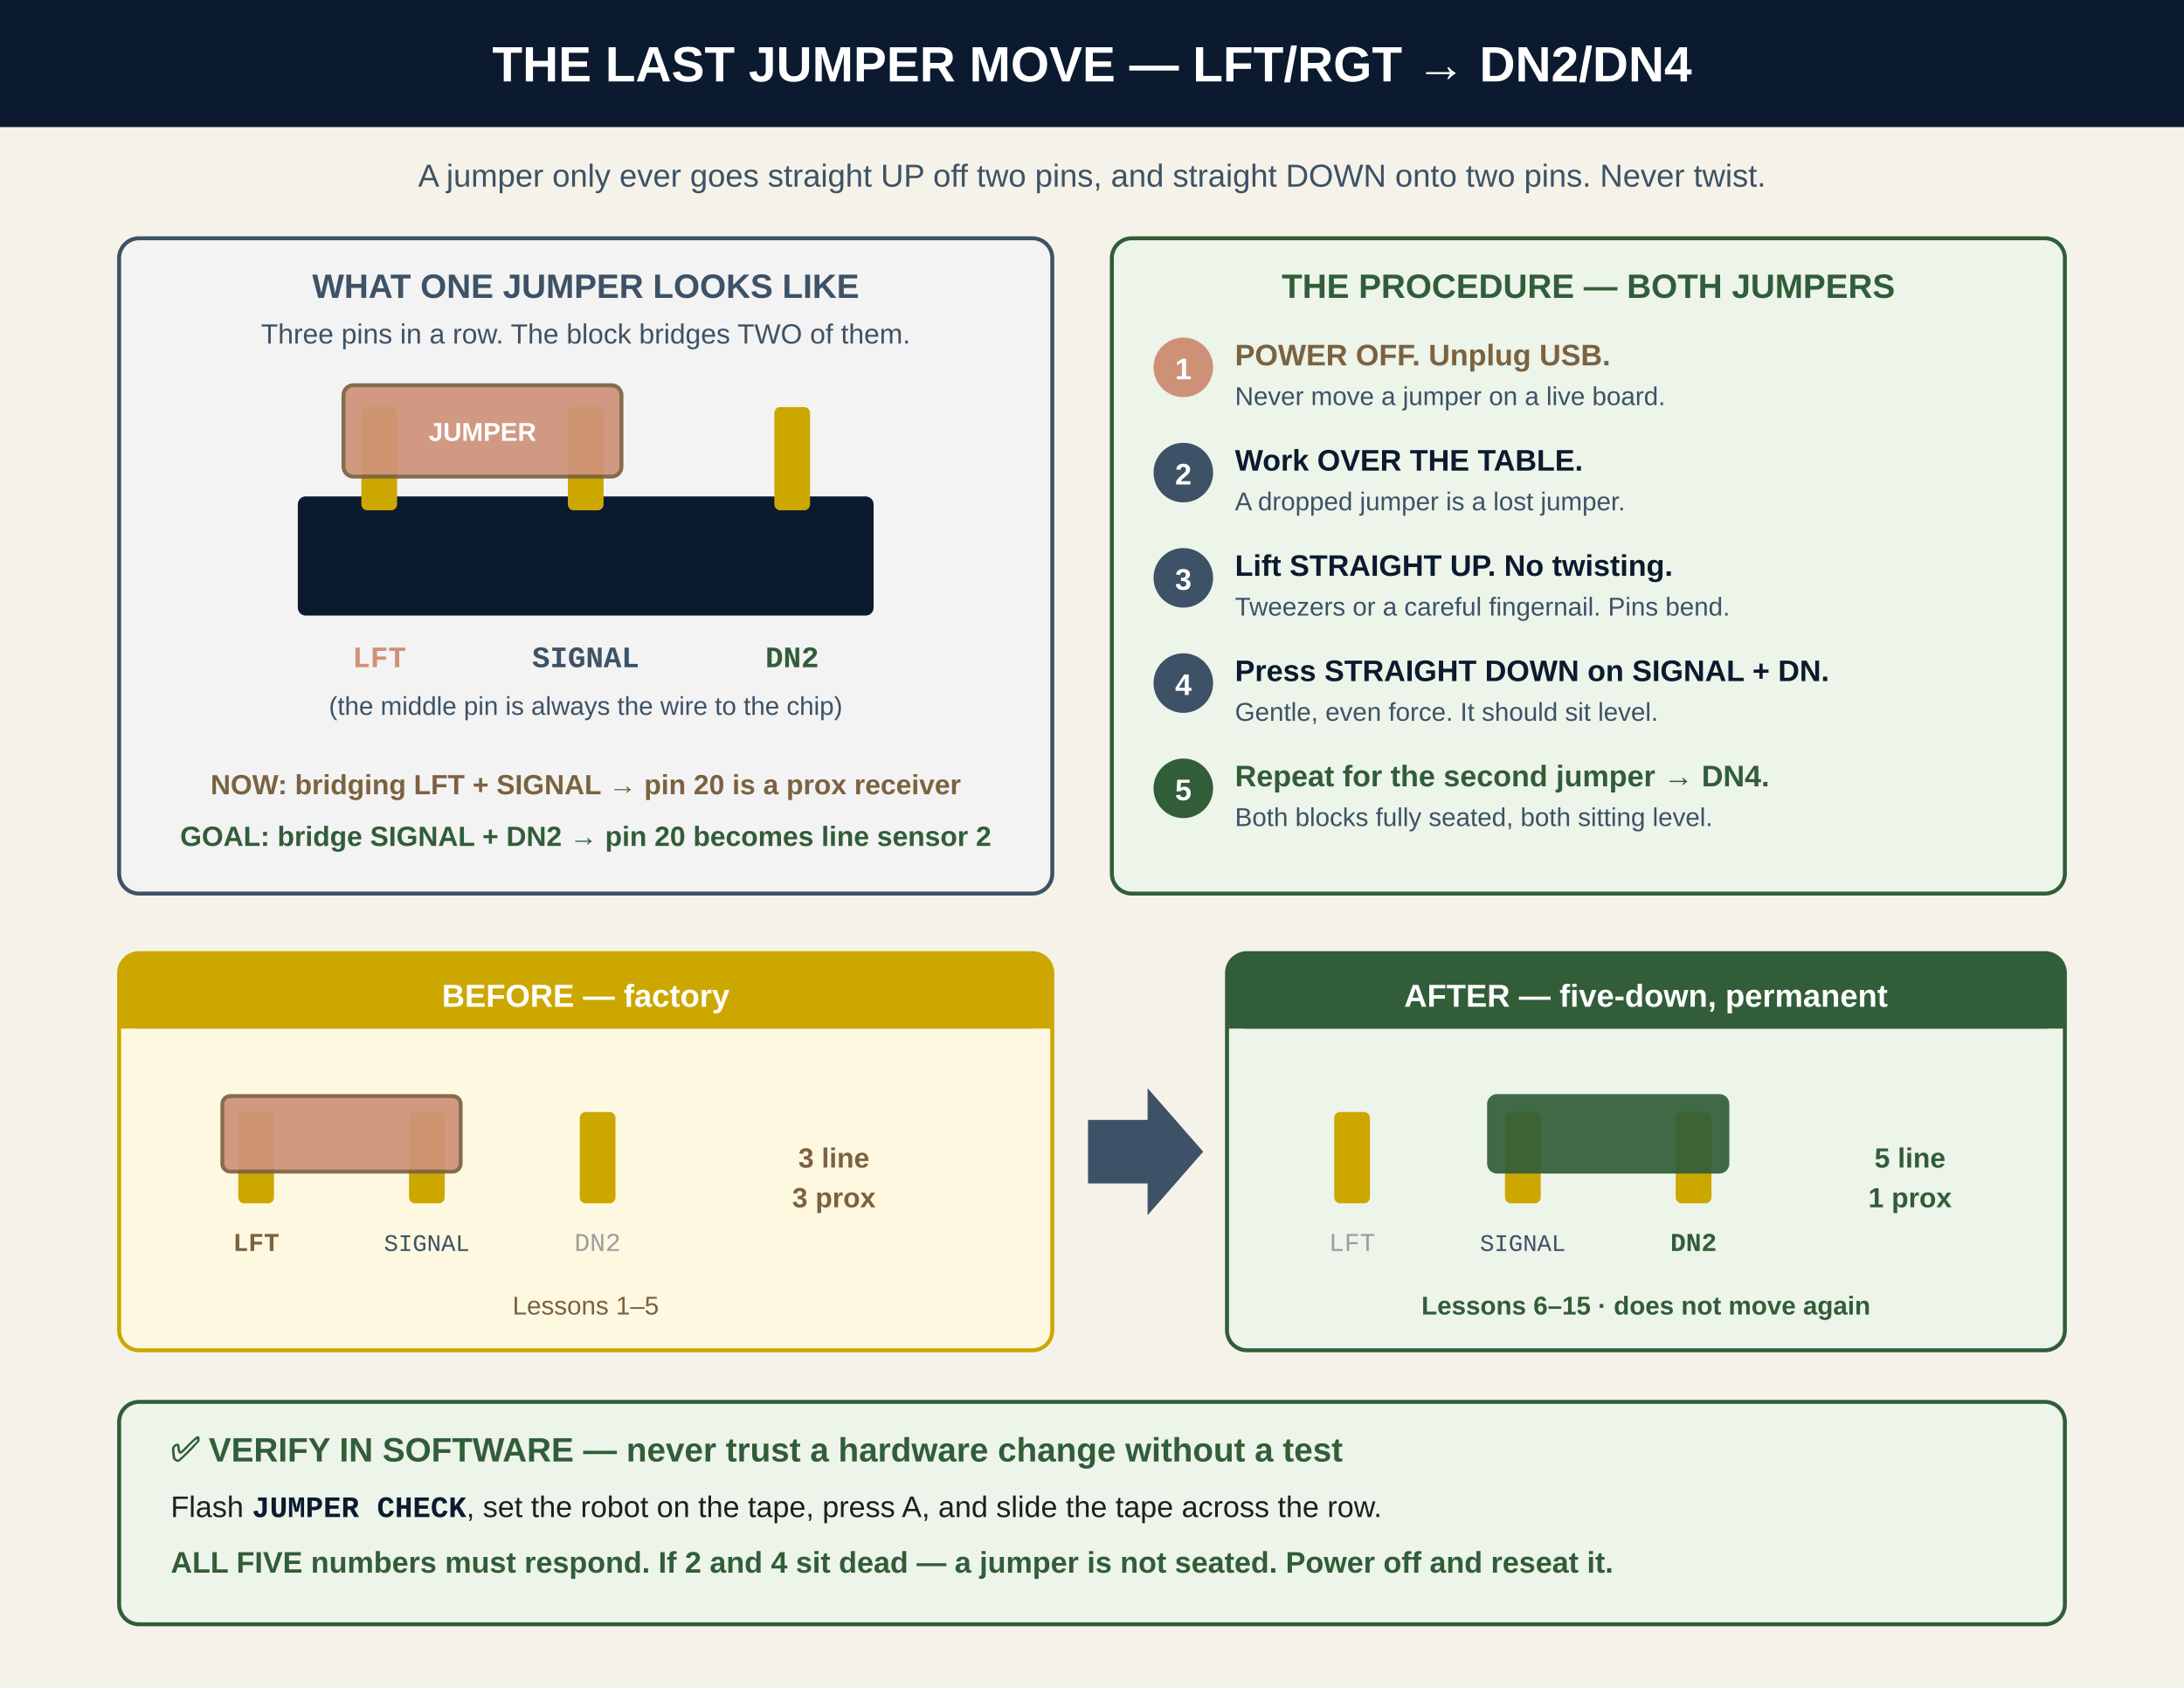
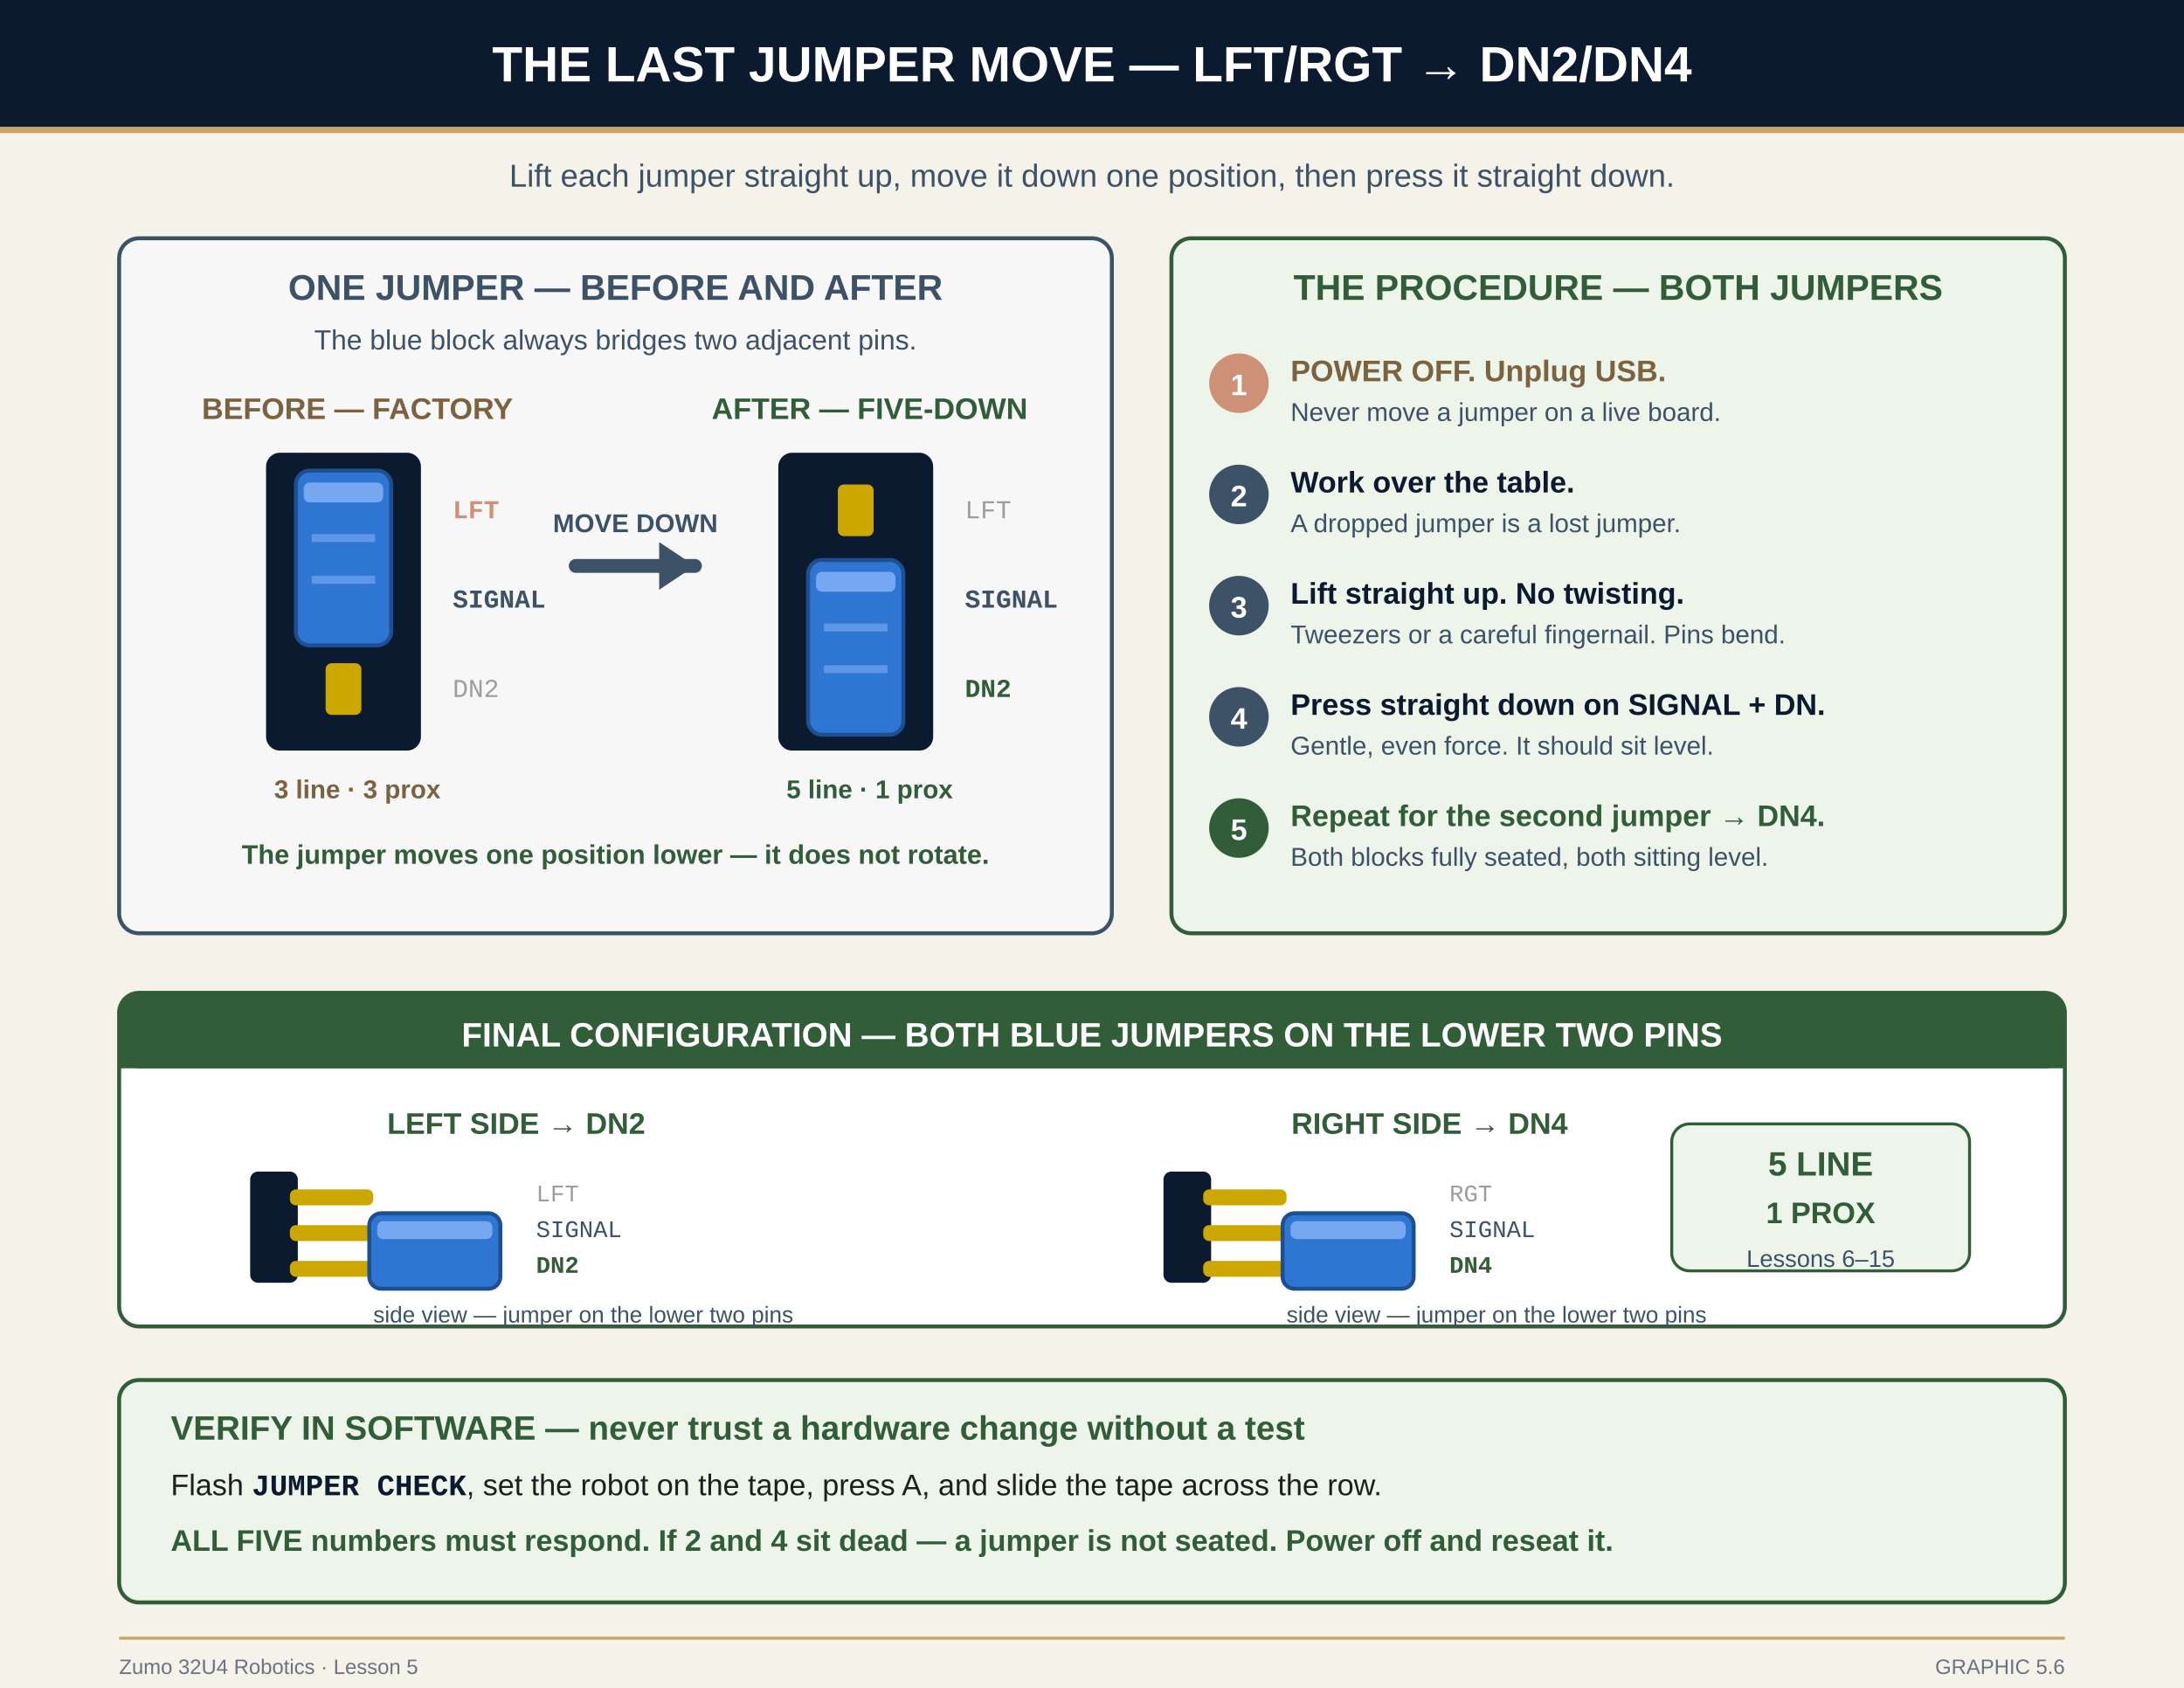
- <svg xmlns="http://www.w3.org/2000/svg" viewBox="0 0 1100 850" width="1100" height="850">
-   <defs>
- </defs>
+ <svg xmlns="http://www.w3.org/2000/svg" viewBox="0 0 1100 850" role="img" aria-labelledby="title desc" font-family="Arial, Helvetica, sans-serif">
  <rect width="1100" height="850" fill="#F5F2E9" />
  <rect x="0" y="0" width="1100" height="64" fill="#0B1A2E" />
-   <text x="550" y="41" font-family="Arial, Helvetica, sans-serif" font-size="25" font-weight="bold" fill="#FFFFFF" text-anchor="middle">THE LAST JUMPER MOVE — LFT/RGT → DN2/DN4</text>
-   <text x="550" y="94" font-family="Arial, Helvetica, sans-serif" font-size="16" fill="#3D5266" text-anchor="middle">A jumper only ever goes straight UP off two pins, and straight DOWN onto two pins. Never twist.</text>
-   <rect x="60" y="120" width="470" height="330" rx="10" fill="#F3F3F3" stroke="#3D5266" stroke-width="2" />
-   <text x="295" y="150" font-family="Arial, Helvetica, sans-serif" font-size="17" font-weight="bold" fill="#3D5266" text-anchor="middle">WHAT ONE JUMPER LOOKS LIKE</text>
-   <text x="295" y="173" font-family="Arial, Helvetica, sans-serif" font-size="14" fill="#3D5266" text-anchor="middle">Three pins in a row. The block bridges TWO of them.</text>
-   <rect x="150" y="250" width="290" height="60" rx="4" fill="#0B1A2E" />
-   <rect x="182" y="205" width="18" height="52" rx="3" fill="#CCA700" />
-   <rect x="286" y="205" width="18" height="52" rx="3" fill="#CCA700" />
-   <rect x="390" y="205" width="18" height="52" rx="3" fill="#CCA700" />
-   <text x="191" y="336" font-family="Courier New, monospace" font-size="15" font-weight="bold" fill="#CE9178" text-anchor="middle" textLength="30">LFT</text>
-   <text x="295" y="336" font-family="Courier New, monospace" font-size="15" font-weight="bold" fill="#3D5266" text-anchor="middle" textLength="52">SIGNAL</text>
-   <text x="399" y="336" font-family="Courier New, monospace" font-size="15" font-weight="bold" fill="#315D38" text-anchor="middle" textLength="30">DN2</text>
-   <text x="295" y="360" font-family="Arial, Helvetica, sans-serif" font-size="13" fill="#3D5266" text-anchor="middle">(the middle pin is always the wire to the chip)</text>
-   <rect x="173" y="194" width="140" height="46" rx="5" fill="#CE9178" stroke="#7B6240" stroke-width="2" opacity="0.92" />
-   <text x="243" y="222" font-family="Arial, Helvetica, sans-serif" font-size="13" font-weight="bold" fill="#FFFFFF" text-anchor="middle">JUMPER</text>
-   <text x="295" y="400" font-family="Arial, Helvetica, sans-serif" font-size="14" font-weight="bold" fill="#7B6240" text-anchor="middle">NOW: bridging LFT + SIGNAL → pin 20 is a prox receiver</text>
-   <text x="295" y="426" font-family="Arial, Helvetica, sans-serif" font-size="14" font-weight="bold" fill="#315D38" text-anchor="middle">GOAL: bridge SIGNAL + DN2 → pin 20 becomes line sensor 2</text>
-   <rect x="560" y="120" width="480" height="330" rx="10" fill="#EDF4EA" stroke="#315D38" stroke-width="2" />
-   <text x="800" y="150" font-family="Arial, Helvetica, sans-serif" font-size="17" font-weight="bold" fill="#315D38" text-anchor="middle">THE PROCEDURE — BOTH JUMPERS</text>
-   <circle cx="596" cy="185" r="15" fill="#CE9178" />
-   <text x="596" y="191" font-family="Arial, Helvetica, sans-serif" font-size="15" font-weight="bold" fill="#FFFFFF" text-anchor="middle">1</text>
-   <text x="622" y="184" font-family="Arial, Helvetica, sans-serif" font-size="15" font-weight="bold" fill="#7B6240">POWER OFF. Unplug USB.</text>
-   <text x="622" y="204" font-family="Arial, Helvetica, sans-serif" font-size="13" fill="#3D5266">Never move a jumper on a live board.</text>
-   <circle cx="596" cy="238" r="15" fill="#3D5266" />
-   <text x="596" y="244" font-family="Arial, Helvetica, sans-serif" font-size="15" font-weight="bold" fill="#FFFFFF" text-anchor="middle">2</text>
-   <text x="622" y="237" font-family="Arial, Helvetica, sans-serif" font-size="15" font-weight="bold" fill="#0B1A2E">Work OVER THE TABLE.</text>
-   <text x="622" y="257" font-family="Arial, Helvetica, sans-serif" font-size="13" fill="#3D5266">A dropped jumper is a lost jumper.</text>
-   <circle cx="596" cy="291" r="15" fill="#3D5266" />
-   <text x="596" y="297" font-family="Arial, Helvetica, sans-serif" font-size="15" font-weight="bold" fill="#FFFFFF" text-anchor="middle">3</text>
-   <text x="622" y="290" font-family="Arial, Helvetica, sans-serif" font-size="15" font-weight="bold" fill="#0B1A2E">Lift STRAIGHT UP. No twisting.</text>
-   <text x="622" y="310" font-family="Arial, Helvetica, sans-serif" font-size="13" fill="#3D5266">Tweezers or a careful fingernail. Pins bend.</text>
-   <circle cx="596" cy="344" r="15" fill="#3D5266" />
-   <text x="596" y="350" font-family="Arial, Helvetica, sans-serif" font-size="15" font-weight="bold" fill="#FFFFFF" text-anchor="middle">4</text>
-   <text x="622" y="343" font-family="Arial, Helvetica, sans-serif" font-size="15" font-weight="bold" fill="#0B1A2E">Press STRAIGHT DOWN on SIGNAL + DN.</text>
-   <text x="622" y="363" font-family="Arial, Helvetica, sans-serif" font-size="13" fill="#3D5266">Gentle, even force. It should sit level.</text>
-   <circle cx="596" cy="397" r="15" fill="#315D38" />
-   <text x="596" y="403" font-family="Arial, Helvetica, sans-serif" font-size="15" font-weight="bold" fill="#FFFFFF" text-anchor="middle">5</text>
-   <text x="622" y="396" font-family="Arial, Helvetica, sans-serif" font-size="15" font-weight="bold" fill="#315D38">Repeat for the second jumper → DN4.</text>
-   <text x="622" y="416" font-family="Arial, Helvetica, sans-serif" font-size="13" fill="#3D5266">Both blocks fully seated, both sitting level.</text>
-   <rect x="60" y="480" width="470" height="200" rx="10" fill="#FFF8E1" stroke="#CCA700" stroke-width="2" />
-   <rect x="60" y="480" width="470" height="38" rx="10" fill="#CCA700" />
-   <rect x="60" y="506" width="470" height="12" fill="#CCA700" />
-   <text x="295" y="507" font-family="Arial, Helvetica, sans-serif" font-size="16" font-weight="bold" fill="#FFFFFF" text-anchor="middle">BEFORE — factory</text>
-   <rect x="120" y="560" width="18" height="46" rx="3" fill="#CCA700" />
-   <rect x="206" y="560" width="18" height="46" rx="3" fill="#CCA700" />
-   <rect x="292" y="560" width="18" height="46" rx="3" fill="#CCA700" />
-   <rect x="112" y="552" width="120" height="38" rx="4" fill="#CE9178" stroke="#7B6240" stroke-width="2" opacity="0.92" />
-   <text x="129" y="630" font-family="Courier New, monospace" font-size="13" font-weight="bold" fill="#7B6240" text-anchor="middle" textLength="30">LFT</text>
-   <text x="215" y="630" font-family="Courier New, monospace" font-size="12" fill="#3D5266" text-anchor="middle" textLength="42">SIGNAL</text>
-   <text x="301" y="630" font-family="Courier New, monospace" font-size="13" fill="#9D9D9D" text-anchor="middle" textLength="30">DN2</text>
-   <text x="420" y="588" font-family="Arial, Helvetica, sans-serif" font-size="14" font-weight="bold" fill="#7B6240" text-anchor="middle">3 line</text>
-   <text x="420" y="608" font-family="Arial, Helvetica, sans-serif" font-size="14" font-weight="bold" fill="#7B6240" text-anchor="middle">3 prox</text>
-   <text x="295" y="662" font-family="Arial, Helvetica, sans-serif" font-size="13" fill="#7B6240" text-anchor="middle">Lessons 1–5</text>
-   <polygon points="548,564 578,564 578,548 606,580 578,612 578,596 548,596" fill="#3D5266" />
-   <rect x="618" y="480" width="422" height="200" rx="10" fill="#EDF4EA" stroke="#315D38" stroke-width="2" />
-   <rect x="618" y="480" width="422" height="38" rx="10" fill="#315D38" />
-   <rect x="618" y="506" width="422" height="12" fill="#315D38" />
-   <text x="829" y="507" font-family="Arial, Helvetica, sans-serif" font-size="16" font-weight="bold" fill="#FFFFFF" text-anchor="middle">AFTER — five-down, permanent</text>
-   <rect x="672" y="560" width="18" height="46" rx="3" fill="#CCA700" />
-   <rect x="758" y="560" width="18" height="46" rx="3" fill="#CCA700" />
-   <rect x="844" y="560" width="18" height="46" rx="3" fill="#CCA700" />
-   <rect x="750" y="552" width="120" height="38" rx="4" fill="#315D38" stroke="#315D38" stroke-width="2" opacity="0.92" />
-   <text x="681" y="630" font-family="Courier New, monospace" font-size="13" fill="#9D9D9D" text-anchor="middle" textLength="30">LFT</text>
-   <text x="767" y="630" font-family="Courier New, monospace" font-size="12" fill="#3D5266" text-anchor="middle" textLength="42">SIGNAL</text>
-   <text x="853" y="630" font-family="Courier New, monospace" font-size="13" font-weight="bold" fill="#315D38" text-anchor="middle" textLength="30">DN2</text>
-   <text x="962" y="588" font-family="Arial, Helvetica, sans-serif" font-size="14" font-weight="bold" fill="#315D38" text-anchor="middle">5 line</text>
-   <text x="962" y="608" font-family="Arial, Helvetica, sans-serif" font-size="14" font-weight="bold" fill="#315D38" text-anchor="middle">1 prox</text>
-   <text x="829" y="662" font-family="Arial, Helvetica, sans-serif" font-size="13" font-weight="bold" fill="#315D38" text-anchor="middle">Lessons 6–15 · does not move again</text>
-   <rect x="60" y="706" width="980" height="112" rx="10" fill="#EDF4EA" stroke="#315D38" stroke-width="2" />
-   <text x="86" y="736" font-family="Arial, Helvetica, sans-serif" font-size="17" font-weight="bold" fill="#315D38">✅ VERIFY IN SOFTWARE — never trust a hardware change without a test</text>
-   <text x="86" y="764" font-family="Arial, Helvetica, sans-serif" font-size="15" fill="#1E1E1E">Flash <tspan font-family="Courier New, monospace" font-weight="bold" fill="#0B1A2E">JUMPER CHECK</tspan>, set the robot on the tape, press A, and slide the tape across the row.</text>
-   <text x="86" y="792" font-family="Arial, Helvetica, sans-serif" font-size="15" font-weight="bold" fill="#315D38">ALL FIVE numbers must respond. If 2 and 4 sit dead — a jumper is not seated. Power off and reseat it.</text>
+   <rect x="0" y="64" width="1100" height="3" fill="#C9A463" />
+   <text x="550" y="41" font-size="25" font-weight="700" fill="#FFFFFF" text-anchor="middle">THE LAST JUMPER MOVE — LFT/RGT → DN2/DN4</text>
+   <text x="550" y="94" font-size="16" fill="#3D5266" text-anchor="middle">Lift each jumper straight up, move it down one position, then press it straight down.</text>
+   <rect x="60" y="120" width="500" height="350" rx="10" fill="#F7F7F7" stroke="#3D5266" stroke-width="2" />
+   <text x="310" y="151" font-size="18" font-weight="700" fill="#3D5266" text-anchor="middle">ONE JUMPER — BEFORE AND AFTER</text>
+   <text x="310" y="176" font-size="14" fill="#3D5266" text-anchor="middle">The blue block always bridges two adjacent pins.</text>
+   <text x="180" y="211" font-size="15" font-weight="700" fill="#7B6240" text-anchor="middle">BEFORE — FACTORY</text>
+   <rect x="134" y="228" width="78" height="150" rx="7" fill="#0B1A2E" />
+   <rect x="164" y="244" width="18" height="26" rx="3" fill="#CCA700" />
+   <rect x="164" y="289" width="18" height="26" rx="3" fill="#CCA700" />
+   <rect x="164" y="334" width="18" height="26" rx="3" fill="#CCA700" />
+   <rect x="149" y="237" width="48" height="88" rx="7" fill="#2F76D2" stroke="#1E4F91" stroke-width="2" />
+   <rect x="153" y="243" width="40" height="10" rx="3" fill="#75A8F1" />
+   <line x1="157" y1="271" x2="189" y2="271" stroke="#5E96E8" stroke-width="4" />
+   <line x1="157" y1="292" x2="189" y2="292" stroke="#5E96E8" stroke-width="4" />
+   <text x="228" y="261" font-family="Courier New, monospace" font-size="13" font-weight="700" fill="#CE9178">LFT</text>
+   <text x="228" y="306" font-family="Courier New, monospace" font-size="13" font-weight="700" fill="#3D5266">SIGNAL</text>
+   <text x="228" y="351" font-family="Courier New, monospace" font-size="13" fill="#9D9D9D">DN2</text>
+   <text x="180" y="402" font-size="13" font-weight="700" fill="#7B6240" text-anchor="middle">3 line · 3 prox</text>
+   <line x1="290" y1="285" x2="350" y2="285" stroke="#3D5266" stroke-width="7" stroke-linecap="round" />
+   <polygon points="350,285 332,273 332,297" fill="#3D5266" />
+   <text x="320" y="268" font-size="13" font-weight="700" fill="#3D5266" text-anchor="middle">MOVE DOWN</text>
+   <text x="438" y="211" font-size="15" font-weight="700" fill="#315D38" text-anchor="middle">AFTER — FIVE-DOWN</text>
+   <rect x="392" y="228" width="78" height="150" rx="7" fill="#0B1A2E" />
+   <rect x="422" y="244" width="18" height="26" rx="3" fill="#CCA700" />
+   <rect x="422" y="289" width="18" height="26" rx="3" fill="#CCA700" />
+   <rect x="422" y="334" width="18" height="26" rx="3" fill="#CCA700" />
+   <rect x="407" y="282" width="48" height="88" rx="7" fill="#2F76D2" stroke="#1E4F91" stroke-width="2" />
+   <rect x="411" y="288" width="40" height="10" rx="3" fill="#75A8F1" />
+   <line x1="415" y1="316" x2="447" y2="316" stroke="#5E96E8" stroke-width="4" />
+   <line x1="415" y1="337" x2="447" y2="337" stroke="#5E96E8" stroke-width="4" />
+   <text x="486" y="261" font-family="Courier New, monospace" font-size="13" fill="#9D9D9D">LFT</text>
+   <text x="486" y="306" font-family="Courier New, monospace" font-size="13" font-weight="700" fill="#3D5266">SIGNAL</text>
+   <text x="486" y="351" font-family="Courier New, monospace" font-size="13" font-weight="700" fill="#315D38">DN2</text>
+   <text x="438" y="402" font-size="13" font-weight="700" fill="#315D38" text-anchor="middle">5 line · 1 prox</text>
+   <text x="310" y="435" font-size="13.5" font-weight="700" fill="#315D38" text-anchor="middle">The jumper moves one position lower — it does not rotate.</text>
+   <rect x="590" y="120" width="450" height="350" rx="10" fill="#EDF4EA" stroke="#315D38" stroke-width="2" />
+   <text x="815" y="151" font-size="18" font-weight="700" fill="#315D38" text-anchor="middle">THE PROCEDURE — BOTH JUMPERS</text>
+   <circle cx="624" cy="193" r="15" fill="#CE9178" />
+   <text x="624" y="199" font-size="15" font-weight="700" fill="#FFFFFF" text-anchor="middle">1</text>
+   <text x="650" y="192" font-size="15" font-weight="700" fill="#7B6240">POWER OFF. Unplug USB.</text>
+   <text x="650" y="212" font-size="13" fill="#3D5266">Never move a jumper on a live board.</text>
+   <circle cx="624" cy="249" r="15" fill="#3D5266" />
+   <text x="624" y="255" font-size="15" font-weight="700" fill="#FFFFFF" text-anchor="middle">2</text>
+   <text x="650" y="248" font-size="15" font-weight="700" fill="#0B1A2E">Work over the table.</text>
+   <text x="650" y="268" font-size="13" fill="#3D5266">A dropped jumper is a lost jumper.</text>
+   <circle cx="624" cy="305" r="15" fill="#3D5266" />
+   <text x="624" y="311" font-size="15" font-weight="700" fill="#FFFFFF" text-anchor="middle">3</text>
+   <text x="650" y="304" font-size="15" font-weight="700" fill="#0B1A2E">Lift straight up. No twisting.</text>
+   <text x="650" y="324" font-size="13" fill="#3D5266">Tweezers or a careful fingernail. Pins bend.</text>
+   <circle cx="624" cy="361" r="15" fill="#3D5266" />
+   <text x="624" y="367" font-size="15" font-weight="700" fill="#FFFFFF" text-anchor="middle">4</text>
+   <text x="650" y="360" font-size="15" font-weight="700" fill="#0B1A2E">Press straight down on SIGNAL + DN.</text>
+   <text x="650" y="380" font-size="13" fill="#3D5266">Gentle, even force. It should sit level.</text>
+   <circle cx="624" cy="417" r="15" fill="#315D38" />
+   <text x="624" y="423" font-size="15" font-weight="700" fill="#FFFFFF" text-anchor="middle">5</text>
+   <text x="650" y="416" font-size="15" font-weight="700" fill="#315D38">Repeat for the second jumper → DN4.</text>
+   <text x="650" y="436" font-size="13" fill="#3D5266">Both blocks fully seated, both sitting level.</text>
+   <rect x="60" y="500" width="980" height="168" rx="10" fill="#FFFFFF" stroke="#315D38" stroke-width="2" />
+   <rect x="60" y="500" width="980" height="38" rx="10" fill="#315D38" />
+   <rect x="60" y="526" width="980" height="12" fill="#315D38" />
+   <text x="550" y="527" font-size="17" font-weight="700" fill="#FFFFFF" text-anchor="middle">FINAL CONFIGURATION — BOTH BLUE JUMPERS ON THE LOWER TWO PINS</text>
+   <text x="260" y="571" font-size="15" font-weight="700" fill="#315D38" text-anchor="middle">LEFT SIDE → DN2</text>
+   <rect x="126" y="590" width="24" height="56" rx="4" fill="#0B1A2E" />
+   <rect x="146" y="599" width="42" height="8" rx="3" fill="#CCA700" />
+   <rect x="146" y="617" width="42" height="8" rx="3" fill="#CCA700" />
+   <rect x="146" y="635" width="42" height="8" rx="3" fill="#CCA700" />
+   <rect x="186" y="611" width="66" height="38" rx="6" fill="#2F76D2" stroke="#1E4F91" stroke-width="2" />
+   <rect x="190" y="615" width="58" height="9" rx="3" fill="#75A8F1" />
+   <text x="270" y="605" font-family="Courier New, monospace" font-size="12" fill="#9D9D9D">LFT</text>
+   <text x="270" y="623" font-family="Courier New, monospace" font-size="12" fill="#3D5266">SIGNAL</text>
+   <text x="270" y="641" font-family="Courier New, monospace" font-size="12" font-weight="700" fill="#315D38">DN2</text>
+   <text x="188" y="666" font-size="11.5" fill="#3D5266">side view — jumper on the lower two pins</text>
+   <text x="720" y="571" font-size="15" font-weight="700" fill="#315D38" text-anchor="middle">RIGHT SIDE → DN4</text>
+   <rect x="586" y="590" width="24" height="56" rx="4" fill="#0B1A2E" />
+   <rect x="606" y="599" width="42" height="8" rx="3" fill="#CCA700" />
+   <rect x="606" y="617" width="42" height="8" rx="3" fill="#CCA700" />
+   <rect x="606" y="635" width="42" height="8" rx="3" fill="#CCA700" />
+   <rect x="646" y="611" width="66" height="38" rx="6" fill="#2F76D2" stroke="#1E4F91" stroke-width="2" />
+   <rect x="650" y="615" width="58" height="9" rx="3" fill="#75A8F1" />
+   <text x="730" y="605" font-family="Courier New, monospace" font-size="12" fill="#9D9D9D">RGT</text>
+   <text x="730" y="623" font-family="Courier New, monospace" font-size="12" fill="#3D5266">SIGNAL</text>
+   <text x="730" y="641" font-family="Courier New, monospace" font-size="12" font-weight="700" fill="#315D38">DN4</text>
+   <text x="648" y="666" font-size="11.5" fill="#3D5266">side view — jumper on the lower two pins</text>
+   <rect x="842" y="566" width="150" height="74" rx="9" fill="#EDF4EA" stroke="#315D38" stroke-width="1.5" />
+   <text x="917" y="592" font-size="17" font-weight="700" fill="#315D38" text-anchor="middle">5 LINE</text>
+   <text x="917" y="616" font-size="15" font-weight="700" fill="#315D38" text-anchor="middle">1 PROX</text>
+   <text x="917" y="638" font-size="12" fill="#3D5266" text-anchor="middle">Lessons 6–15</text>
+   <rect x="60" y="695" width="980" height="112" rx="10" fill="#EDF4EA" stroke="#315D38" stroke-width="2" />
+   <text x="86" y="725" font-size="17" font-weight="700" fill="#315D38">VERIFY IN SOFTWARE — never trust a hardware change without a test</text>
+   <text x="86" y="753" font-size="15" fill="#1E1E1E">Flash <tspan font-family="Courier New, monospace" font-weight="700" fill="#0B1A2E">JUMPER CHECK</tspan>, set the robot on the tape, press A, and slide the tape across the row.</text>
+   <text x="86" y="781" font-size="15" font-weight="700" fill="#315D38">ALL FIVE numbers must respond. If 2 and 4 sit dead — a jumper is not seated. Power off and reseat it.</text>
+   <line x1="60" y1="825" x2="1040" y2="825" stroke="#C9A463" stroke-width="1.5" />
+   <text x="60" y="843" font-size="10.5" fill="#6B7280">Zumo 32U4 Robotics · Lesson 5</text>
+   <text x="1040" y="843" font-size="10.5" fill="#6B7280" text-anchor="end">GRAPHIC 5.6</text>
</svg>
